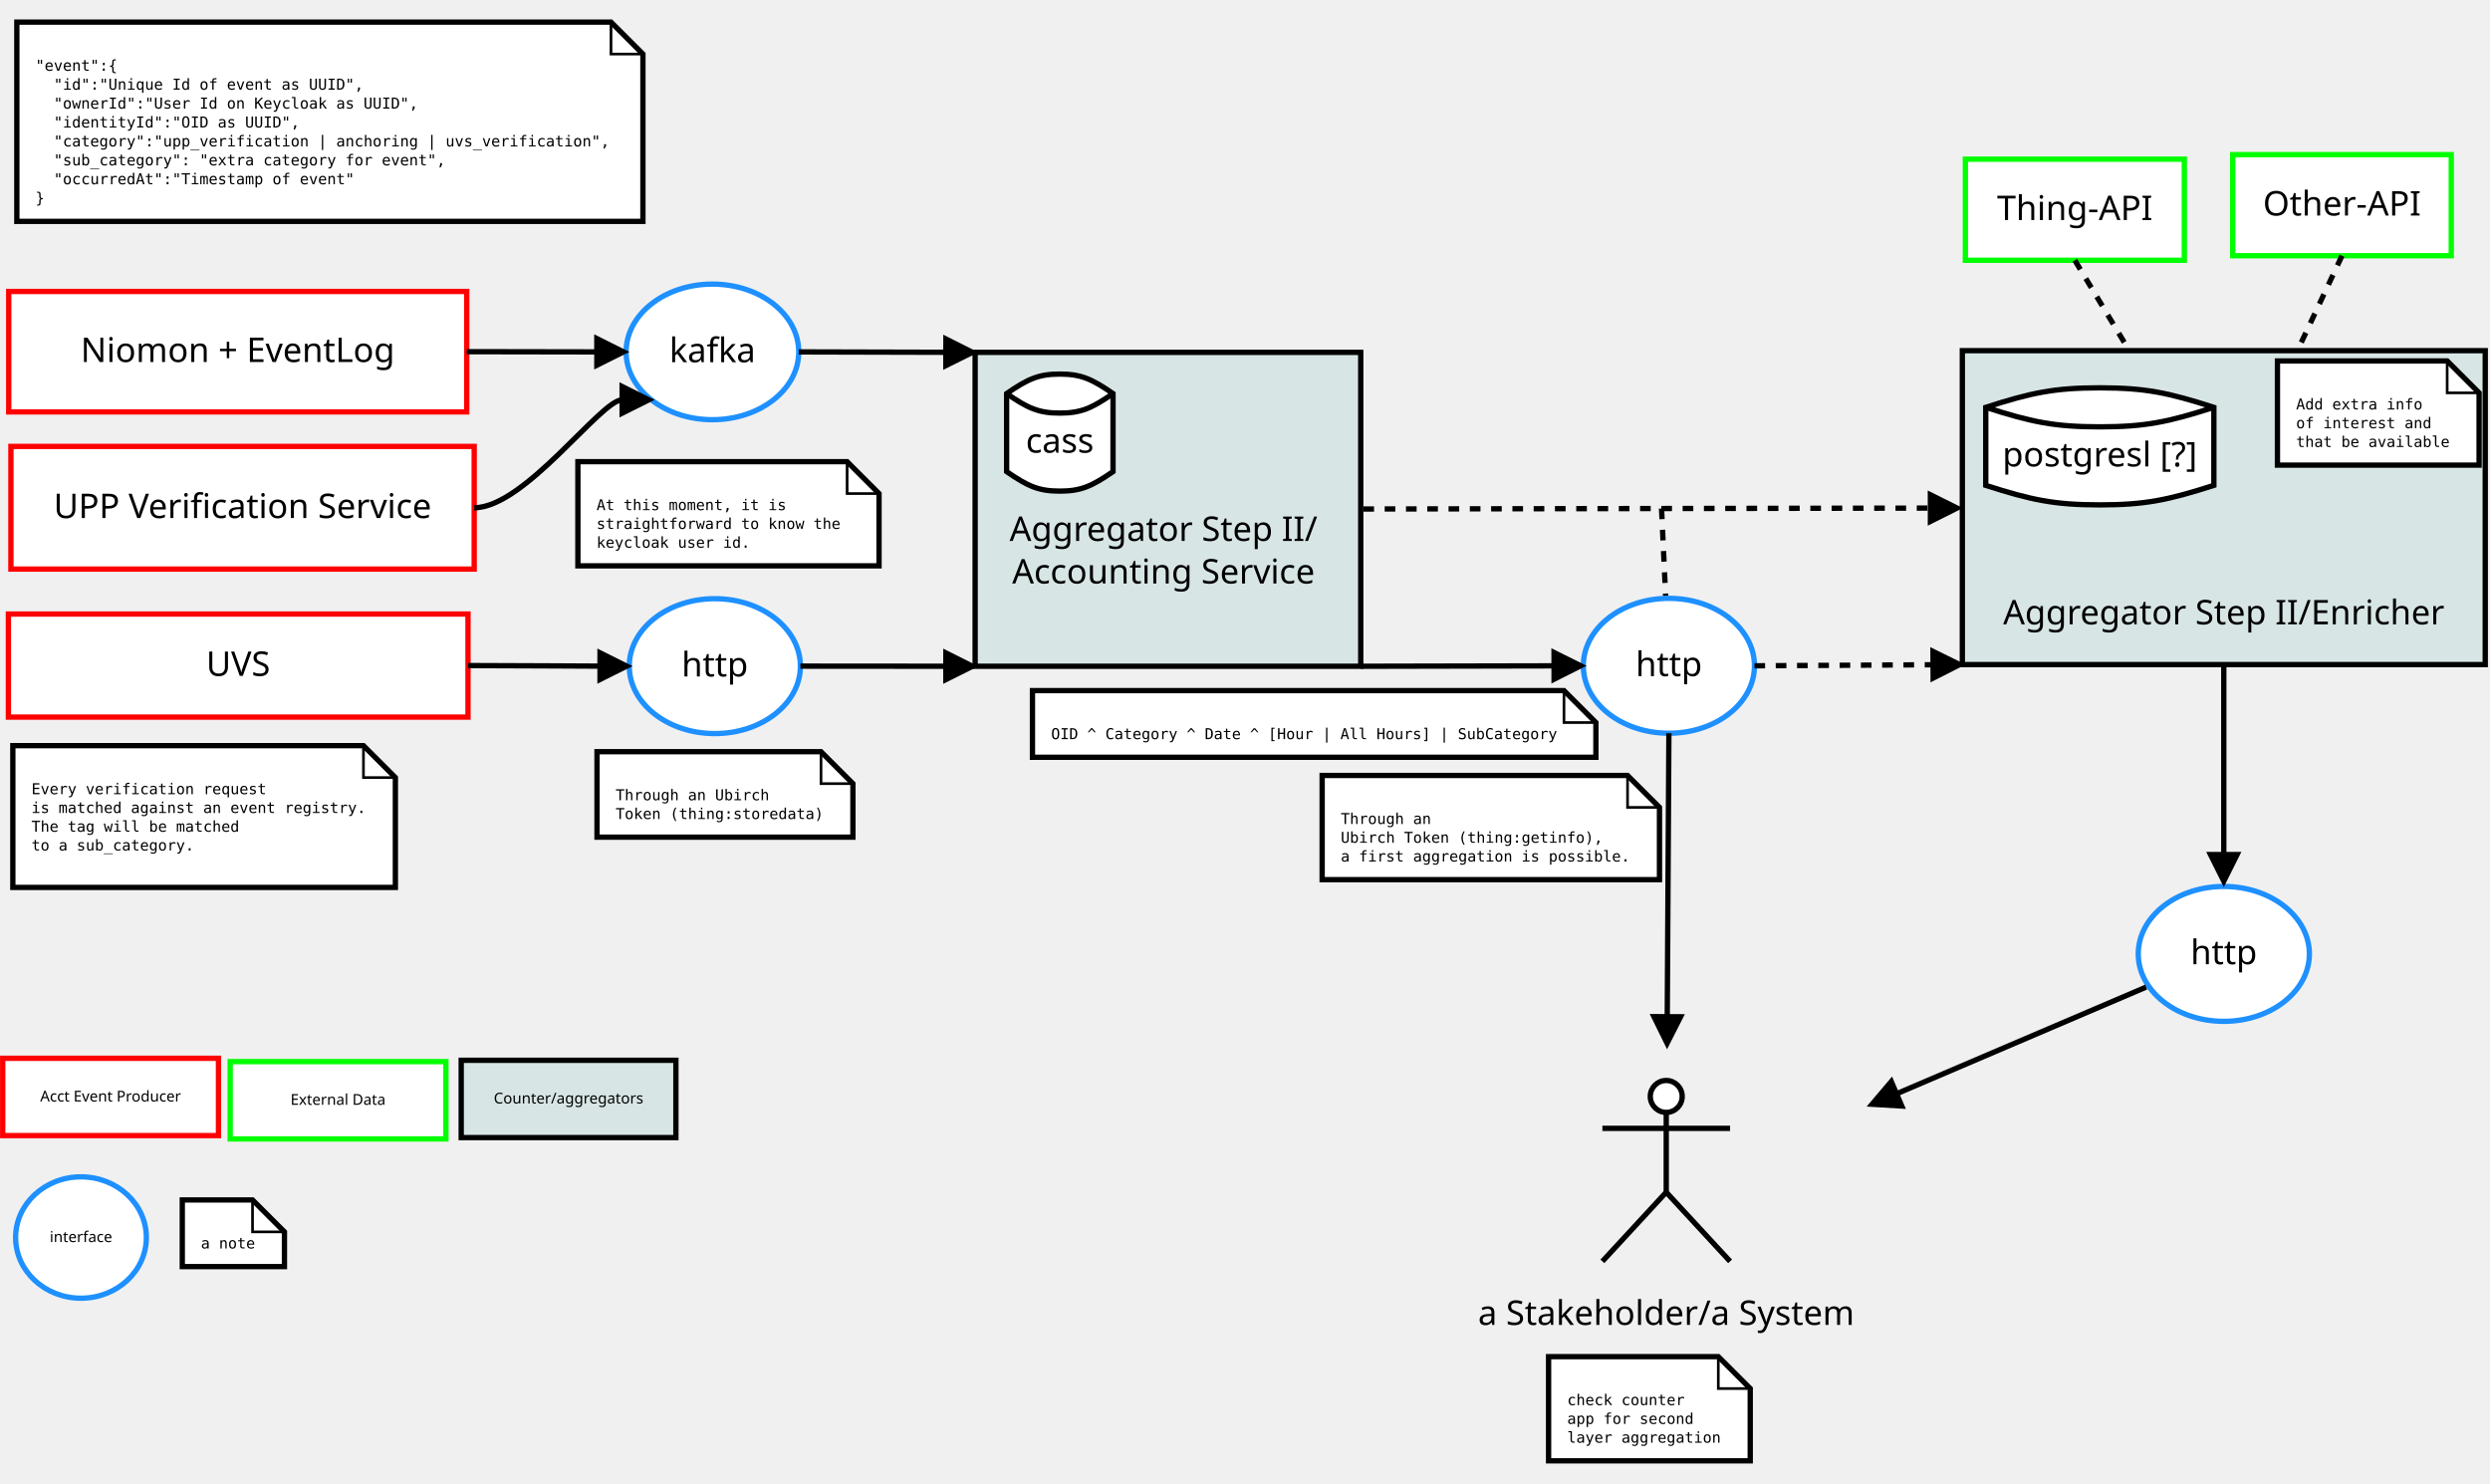
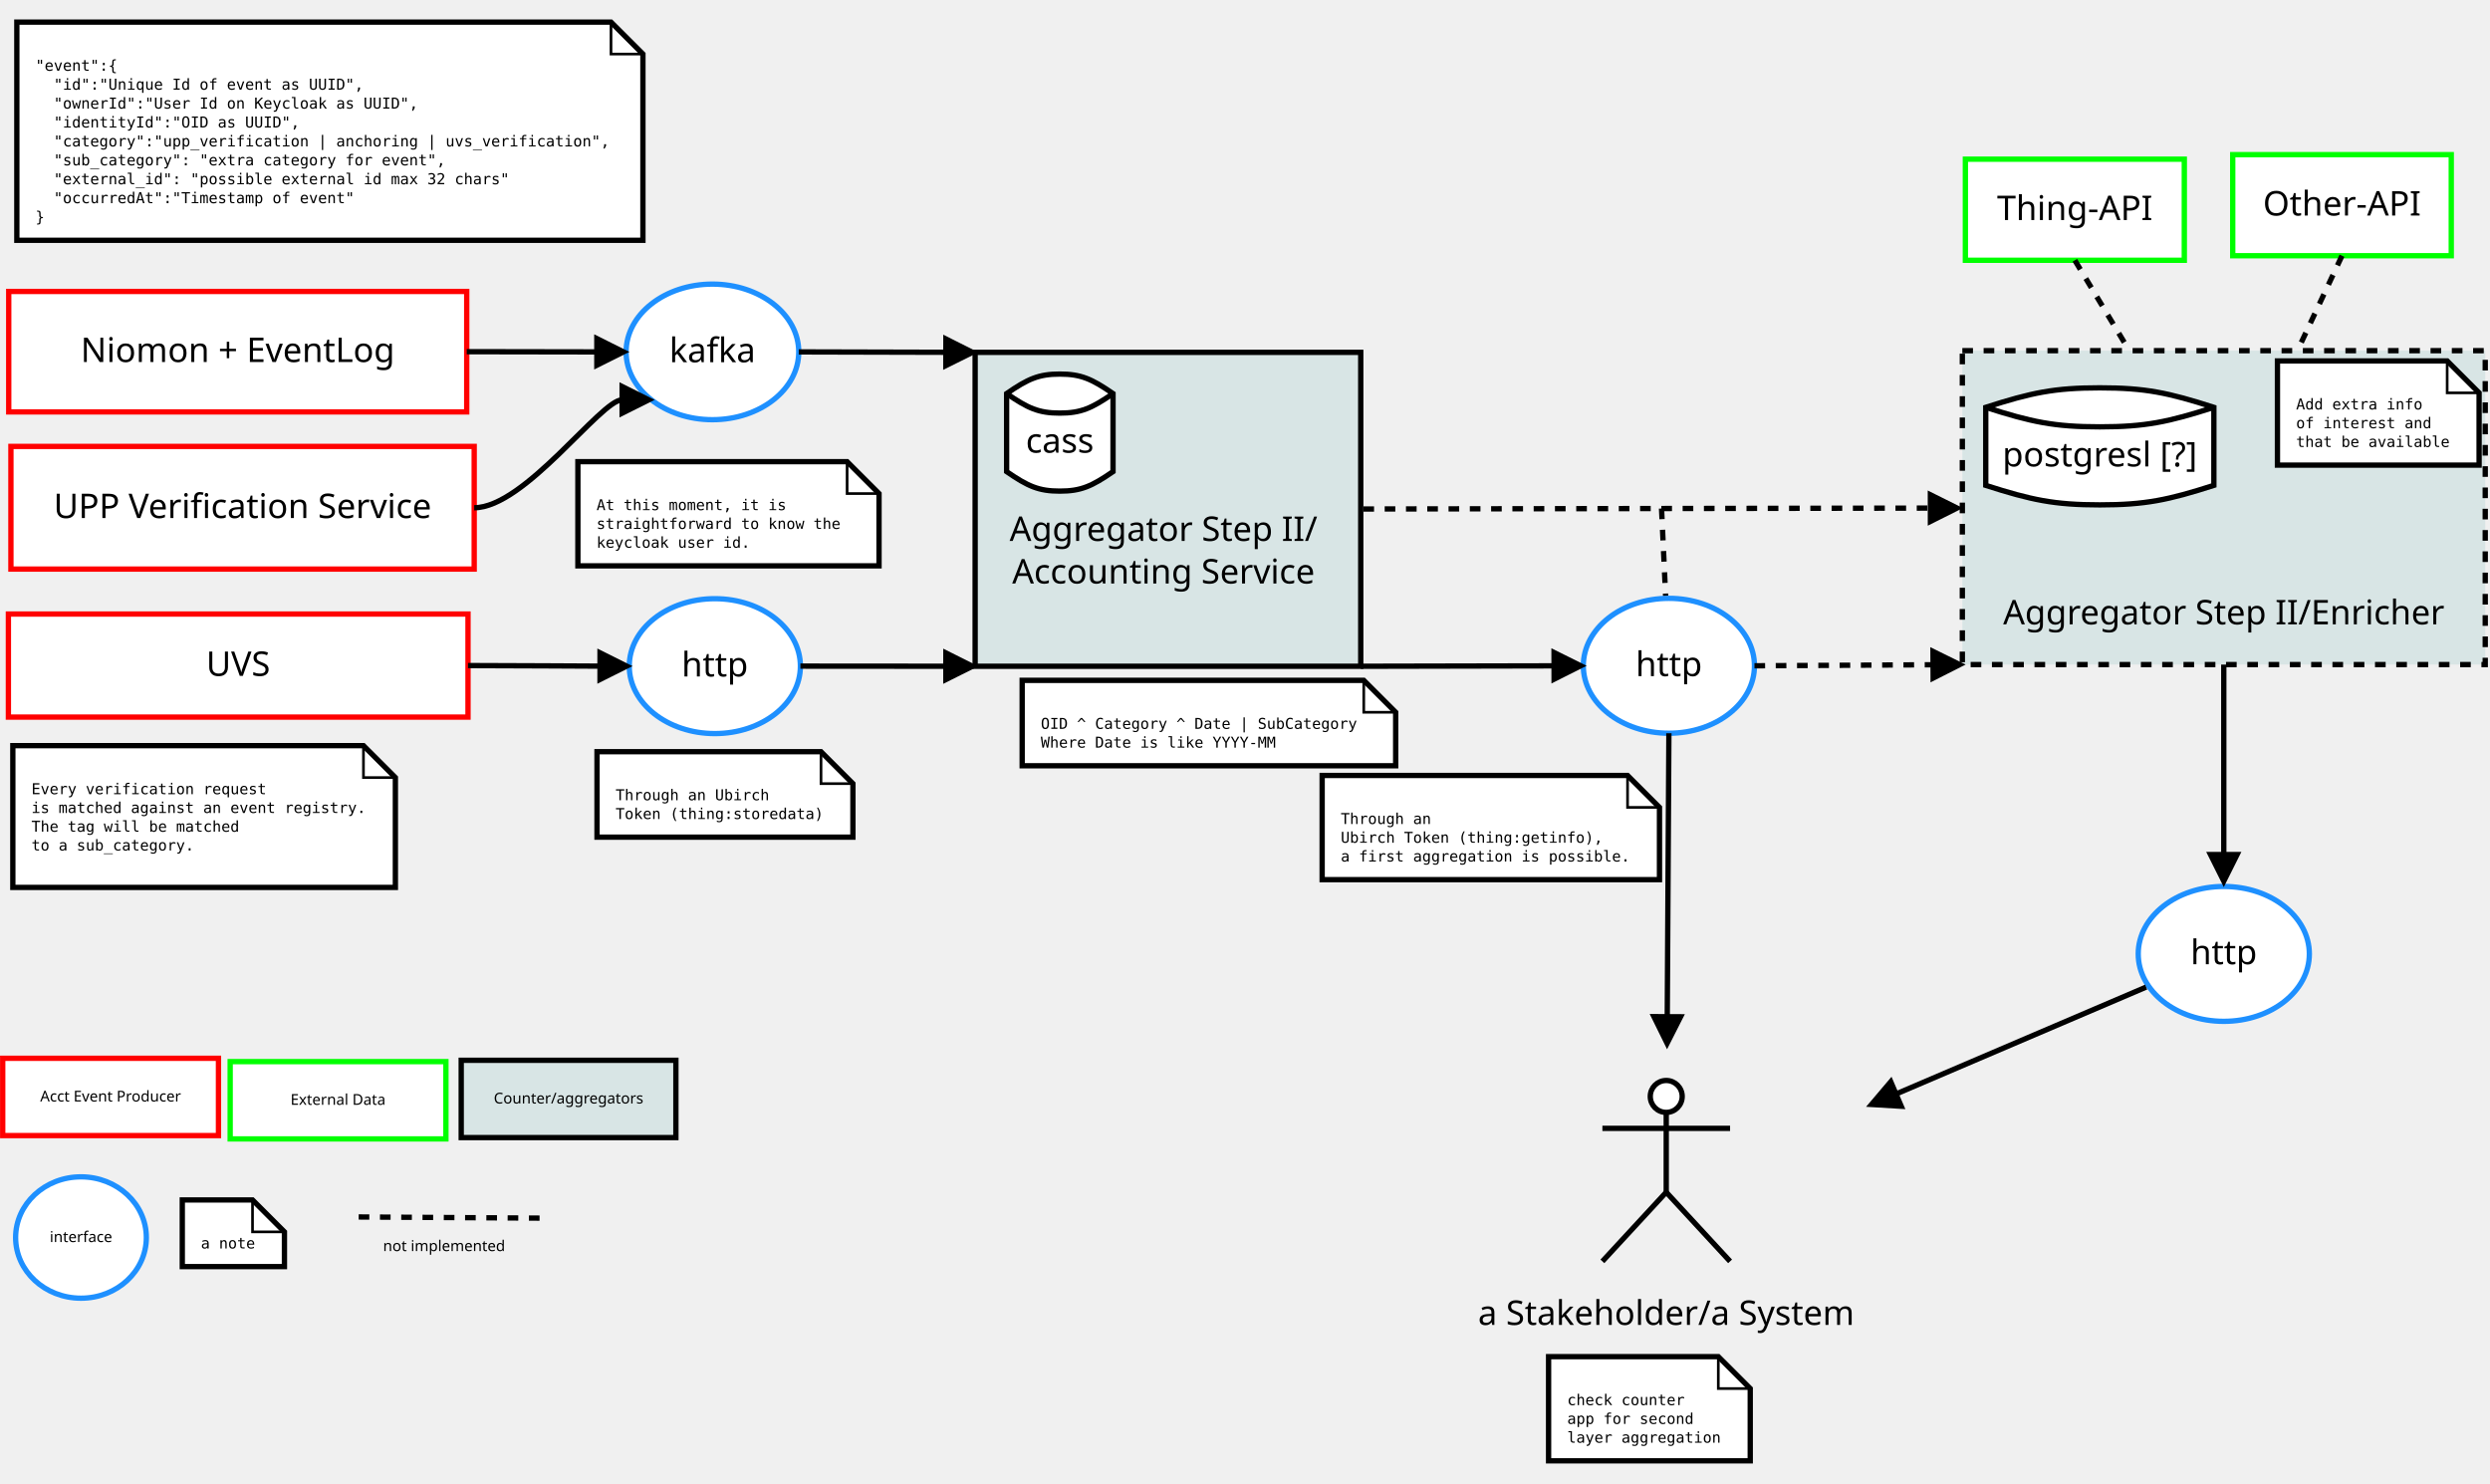
<svg xmlns="http://www.w3.org/2000/svg" width="47cm" height="28cm" viewBox="347 180 936 543">
  <g id="Background">
    <g>
-       <rect style="fill: #d8e5e5; fill-opacity: 1; stroke-opacity: 1; stroke-width: 2; stroke: #000000" x="713.557" y="305.148" width="144.95" height="118" rx="0" ry="0" />
-       <text font-size="12.8" style="fill: #000000; fill-opacity: 1; stroke: none;text-anchor:middle;font-family:sans-serif;font-style:normal;font-weight:normal" x="786.032" y="328.029">
-         <tspan x="786.032" y="328.029" />
-         <tspan x="786.032" y="344.029" />
-         <tspan x="786.032" y="360.029" />
-         <tspan x="786.032" y="376.029">Aggregator Step II/</tspan>
-         <tspan x="786.032" y="392.029">Accounting Service</tspan>
-         <tspan x="786.032" y="408.029" />
+       <rect style="fill: #d8e5e5; fill-opacity: 1; stroke-opacity: 1; stroke-width: 2; stroke: #000000" x="713.556" y="305.148" width="144.95" height="118" rx="0" ry="0" />
+       <text font-size="12.8" style="fill: #000000; fill-opacity: 1; stroke: none;text-anchor:middle;font-family:sans-serif;font-style:normal;font-weight:normal" x="786.031" y="328.029">
+         <tspan x="786.031" y="328.029" />
+         <tspan x="786.031" y="344.029" />
+         <tspan x="786.031" y="360.029" />
+         <tspan x="786.031" y="376.029">Aggregator Step II/</tspan>
+         <tspan x="786.031" y="392.029">Accounting Service</tspan>
+         <tspan x="786.031" y="408.029" />
      </text>
    </g>
    <g>
      <rect style="fill: #ffffff; fill-opacity: 1; stroke-opacity: 1; stroke-width: 2; stroke: #ff0000" x="350.28" y="282.254" width="172.162" height="45.279" rx="0" ry="0" />
-       <text font-size="12.8" style="fill: #000000; fill-opacity: 1; stroke: none;text-anchor:middle;font-family:sans-serif;font-style:normal;font-weight:normal" x="436.361" y="308.774">
-         <tspan x="436.361" y="308.774">Niomon + EventLog</tspan>
-       </text>
-     </g>
-     <g>
-       <rect style="fill: #ffffff; fill-opacity: 1; stroke-opacity: 1; stroke-width: 2; stroke: #ff0000" x="351.101" y="340.504" width="174.15" height="46.113" rx="0" ry="0" />
-       <text font-size="12.8" style="fill: #000000; fill-opacity: 1; stroke: none;text-anchor:middle;font-family:sans-serif;font-style:normal;font-weight:normal" x="438.176" y="367.441">
-         <tspan x="438.176" y="367.441">UPP Verification Service</tspan>
-       </text>
-     </g>
-     <g>
-       <ellipse style="fill: #ffffff; fill-opacity: 1; stroke-opacity: 1; stroke-width: 2; stroke: #1e90ff" cx="614.803" cy="304.977" rx="32.446" ry="25.487" />
-       <text font-size="12.8" style="fill: #000000; fill-opacity: 1; stroke: none;text-anchor:middle;font-family:sans-serif;font-style:normal;font-weight:normal" x="614.803" y="308.859">
-         <tspan x="614.803" y="308.859">kafka</tspan>
-       </text>
-     </g>
-     <g>
-       <line style="fill: none; stroke-opacity: 1; stroke-width: 2; stroke: #000000" x1="647.249" y1="304.977" x2="702.557" y2="305.12" />
-       <polygon style="fill: #000000; fill-opacity: 1; stroke-opacity: 1; stroke-width: 2; stroke: #000000" fill-rule="evenodd" points="702.544,310.12 712.557,305.145 702.57,300.12 " />
-     </g>
-     <g>
-       <ellipse style="fill: #ffffff; fill-opacity: 1; stroke-opacity: 1; stroke-width: 2; stroke: #1e90ff" cx="615.709" cy="423.1" rx="32.163" ry="25.355" />
-       <text font-size="12.8" style="fill: #000000; fill-opacity: 1; stroke: none;text-anchor:middle;font-family:sans-serif;font-style:normal;font-weight:normal" x="615.709" y="426.981">
-         <tspan x="615.709" y="426.981">http</tspan>
-       </text>
-     </g>
-     <g>
-       <line style="fill: none; stroke-opacity: 1; stroke-width: 2; stroke: #000000" x1="647.872" y1="423.1" x2="702.557" y2="423.14" />
-       <polygon style="fill: #000000; fill-opacity: 1; stroke-opacity: 1; stroke-width: 2; stroke: #000000" fill-rule="evenodd" points="702.553,428.14 712.557,423.147 702.561,418.14 " />
-     </g>
-     <g>
-       <rect style="fill: #ffffff; fill-opacity: 1; stroke-opacity: 1; stroke-width: 2; stroke: #ff0000" x="350.154" y="403.519" width="172.769" height="38.74" rx="0" ry="0" />
-       <text font-size="12.8" style="fill: #000000; fill-opacity: 1; stroke: none;text-anchor:middle;font-family:sans-serif;font-style:normal;font-weight:normal" x="436.539" y="426.77">
-         <tspan x="436.539" y="426.77">UVS</tspan>
-       </text>
-     </g>
-     <g>
-       <path style="fill: none; stroke-opacity: 1; stroke-width: 2; stroke: #000000" d="M 522.442 304.893 C 539.42,304.893 565.379,304.977 571.357,304.977" />
-       <polygon style="fill: #000000; fill-opacity: 1; stroke-opacity: 1; stroke-width: 2; stroke: #000000" fill-rule="evenodd" points="571.357,309.977 581.357,304.977 571.357,299.977 " />
-     </g>
-     <g>
-       <path style="fill: none; stroke-opacity: 1; stroke-width: 2; stroke: #000000" d="M 525.251 363.56 C 544.257,363.56 572.854,323 580.86,323" />
+       <text font-size="12.8" style="fill: #000000; fill-opacity: 1; stroke: none;text-anchor:middle;font-family:sans-serif;font-style:normal;font-weight:normal" x="436.361" y="308.775">
+         <tspan x="436.361" y="308.775">Niomon + EventLog</tspan>
+       </text>
+     </g>
+     <g>
+       <rect style="fill: #ffffff; fill-opacity: 1; stroke-opacity: 1; stroke-width: 2; stroke: #ff0000" x="351.102" y="340.504" width="174.15" height="46.113" rx="0" ry="0" />
+       <text font-size="12.8" style="fill: #000000; fill-opacity: 1; stroke: none;text-anchor:middle;font-family:sans-serif;font-style:normal;font-weight:normal" x="438.177" y="367.442">
+         <tspan x="438.177" y="367.442">UPP Verification Service</tspan>
+       </text>
+     </g>
+     <g>
+       <ellipse style="fill: #ffffff; fill-opacity: 1; stroke-opacity: 1; stroke-width: 2; stroke: #1e90ff" cx="614.804" cy="304.977" rx="32.446" ry="25.487" />
+       <text font-size="12.8" style="fill: #000000; fill-opacity: 1; stroke: none;text-anchor:middle;font-family:sans-serif;font-style:normal;font-weight:normal" x="614.804" y="308.859">
+         <tspan x="614.804" y="308.859">kafka</tspan>
+       </text>
+     </g>
+     <g>
+       <line style="fill: none; stroke-opacity: 1; stroke-width: 2; stroke: #000000" x1="647.248" y1="304.978" x2="702.556" y2="305.12" />
+       <polygon style="fill: #000000; fill-opacity: 1; stroke-opacity: 1; stroke-width: 2; stroke: #000000" fill-rule="evenodd" points="702.543,310.12 712.556,305.145 702.569,300.12 " />
+     </g>
+     <g>
+       <ellipse style="fill: #ffffff; fill-opacity: 1; stroke-opacity: 1; stroke-width: 2; stroke: #1e90ff" cx="615.709" cy="423.101" rx="32.163" ry="25.355" />
+       <text font-size="12.8" style="fill: #000000; fill-opacity: 1; stroke: none;text-anchor:middle;font-family:sans-serif;font-style:normal;font-weight:normal" x="615.709" y="426.982">
+         <tspan x="615.709" y="426.982">http</tspan>
+       </text>
+     </g>
+     <g>
+       <line style="fill: none; stroke-opacity: 1; stroke-width: 2; stroke: #000000" x1="647.872" y1="423.1" x2="702.556" y2="423.14" />
+       <polygon style="fill: #000000; fill-opacity: 1; stroke-opacity: 1; stroke-width: 2; stroke: #000000" fill-rule="evenodd" points="702.552,428.14 712.556,423.147 702.56,418.14 " />
+     </g>
+     <g>
+       <rect style="fill: #ffffff; fill-opacity: 1; stroke-opacity: 1; stroke-width: 2; stroke: #ff0000" x="350.154" y="403.518" width="172.769" height="38.74" rx="0" ry="0" />
+       <text font-size="12.8" style="fill: #000000; fill-opacity: 1; stroke: none;text-anchor:middle;font-family:sans-serif;font-style:normal;font-weight:normal" x="436.539" y="426.769">
+         <tspan x="436.539" y="426.769">UVS</tspan>
+       </text>
+     </g>
+     <g>
+       <path style="fill: none; stroke-opacity: 1; stroke-width: 2; stroke: #000000" d="M 522.442 304.894 C 539.42,304.894 565.38,304.978 571.358,304.978" />
+       <polygon style="fill: #000000; fill-opacity: 1; stroke-opacity: 1; stroke-width: 2; stroke: #000000" fill-rule="evenodd" points="571.358,309.978 581.358,304.978 571.358,299.978 " />
+     </g>
+     <g>
+       <path style="fill: none; stroke-opacity: 1; stroke-width: 2; stroke: #000000" d="M 525.252 363.56 C 544.258,363.56 572.854,323 580.86,323" />
      <polygon style="fill: #000000; fill-opacity: 1; stroke-opacity: 1; stroke-width: 2; stroke: #000000" fill-rule="evenodd" points="580.86,328 590.86,323 580.86,318 " />
    </g>
    <g>
-       <path style="fill: none; stroke-opacity: 1; stroke-width: 2; stroke: #000000" d="M 522.923 422.889 C 542.629,422.889 563.838,423.1 572.546,423.1" />
+       <path style="fill: none; stroke-opacity: 1; stroke-width: 2; stroke: #000000" d="M 522.924 422.888 C 542.63,422.888 563.838,423.1 572.546,423.1" />
      <polygon style="fill: #000000; fill-opacity: 1; stroke-opacity: 1; stroke-width: 2; stroke: #000000" fill-rule="evenodd" points="572.546,428.1 582.546,423.1 572.546,418.1 " />
    </g>
    <g>
-       <polygon style="fill: #ffffff; fill-opacity: 1; stroke-opacity: 1; stroke-width: 2; stroke: #000000" fill-rule="evenodd" points="353.326,181.01 576.676,181.01 588.676,193.01 588.676,255.906 353.326,255.906 " />
+       <polygon style="fill: #ffffff; fill-opacity: 1; stroke-opacity: 1; stroke-width: 2; stroke: #000000" fill-rule="evenodd" points="353.326,181.01 576.676,181.01 588.676,193.01 588.676,263.018 353.326,263.018 " />
      <polyline style="fill: none; stroke-opacity: 1; stroke-width: 1; stroke: #000000" points="576.676,181.01 576.676,193.01 588.676,193.01 " />
      <text font-size="5.69" style="fill: #000000; fill-opacity: 1; stroke: none;text-anchor:start;font-family:monospace;font-style:normal;font-weight:normal" x="360.326" y="199.291">
        <tspan x="360.326" y="199.291">"event":{</tspan>
        <tspan xml:space="preserve" x="360.326" y="206.403">  "id":"Unique Id of event as UUID",</tspan>
        <tspan xml:space="preserve" x="360.326" y="213.515">  "ownerId":"User Id on Keycloak as UUID",</tspan>
        <tspan xml:space="preserve" x="360.326" y="220.627">  "identityId":"OID as UUID",</tspan>
        <tspan xml:space="preserve" x="360.326" y="227.739">  "category":"upp_verification | anchoring | uvs_verification",</tspan>
        <tspan xml:space="preserve" x="360.326" y="234.851">  "sub_category": "extra category for event",</tspan>
-         <tspan xml:space="preserve" x="360.326" y="241.963">  "occurredAt":"Timestamp of event"</tspan>
-         <tspan x="360.326" y="249.075">}</tspan>
-       </text>
-     </g>
-     <g>
-       <polygon style="fill: #ffffff; fill-opacity: 1; stroke-opacity: 1; stroke-width: 2; stroke: #000000" fill-rule="evenodd" points="351.825,452.994 483.625,452.994 495.625,464.994 495.625,506.272 351.825,506.272 " />
-       <polyline style="fill: none; stroke-opacity: 1; stroke-width: 1; stroke: #000000" points="483.625,452.994 483.625,464.994 495.625,464.994 " />
-       <text font-size="5.644" style="fill: #000000; fill-opacity: 1; stroke: none;text-anchor:start;font-family:monospace;font-style:normal;font-weight:normal" x="358.825" y="471.233">
-         <tspan x="358.825" y="471.233">Every verification request </tspan>
-         <tspan x="358.825" y="478.289">is matched against an event registry.</tspan>
-         <tspan x="358.825" y="485.344">The tag will be matched</tspan>
-         <tspan x="358.825" y="492.4">to a sub_category.</tspan>
-         <tspan x="358.825" y="499.455" />
+         <tspan xml:space="preserve" x="360.326" y="241.963">  "external_id": "possible external id max 32 chars"</tspan>
+         <tspan xml:space="preserve" x="360.326" y="249.075">  "occurredAt":"Timestamp of event"</tspan>
+         <tspan x="360.326" y="256.187">}</tspan>
+       </text>
+     </g>
+     <g>
+       <polygon style="fill: #ffffff; fill-opacity: 1; stroke-opacity: 1; stroke-width: 2; stroke: #000000" fill-rule="evenodd" points="351.824,452.994 483.624,452.994 495.624,464.994 495.624,506.272 351.824,506.272 " />
+       <polyline style="fill: none; stroke-opacity: 1; stroke-width: 1; stroke: #000000" points="483.624,452.994 483.624,464.994 495.624,464.994 " />
+       <text font-size="5.644" style="fill: #000000; fill-opacity: 1; stroke: none;text-anchor:start;font-family:monospace;font-style:normal;font-weight:normal" x="358.824" y="471.233">
+         <tspan x="358.824" y="471.233">Every verification request </tspan>
+         <tspan x="358.824" y="478.289">is matched against an event registry.</tspan>
+         <tspan x="358.824" y="485.344">The tag will be matched</tspan>
+         <tspan x="358.824" y="492.4">to a sub_category.</tspan>
+         <tspan x="358.824" y="499.455" />
      </text>
    </g>
    <g>
      <polygon style="fill: #ffffff; fill-opacity: 1; stroke-opacity: 1; stroke-width: 2; stroke: #000000" fill-rule="evenodd" points="564.23,346.23 665.43,346.23 677.43,358.23 677.43,385.397 564.23,385.397 " />
      <polyline style="fill: none; stroke-opacity: 1; stroke-width: 1; stroke: #000000" points="665.43,346.23 665.43,358.23 677.43,358.23 " />
      <text font-size="5.644" style="fill: #000000; fill-opacity: 1; stroke: none;text-anchor:start;font-family:monospace;font-style:normal;font-weight:normal" x="571.23" y="364.469">
        <tspan x="571.23" y="364.469">At this moment, it is </tspan>
        <tspan x="571.23" y="371.525">straightforward to know the </tspan>
        <tspan x="571.23" y="378.58">keycloak user id.</tspan>
      </text>
    </g>
    <g>
-       <path style="fill: #ffffff; fill-opacity: 1; stroke-opacity: 1; stroke-width: 2; stroke: #000000" fill-rule="evenodd" d="M 725.39 320.643 C 733.39,315.143 737.39,313.309 745.39,313.309 C 753.39,313.309 757.39,315.143 765.39,320.643 L 765.39,349.976 C 757.39,355.476 753.39,357.309 745.39,357.309 C 737.39,357.309 733.39,355.476 725.39,349.976 L 725.39,320.643z" />
-       <path style="fill: none; stroke-opacity: 1; stroke-width: 2; stroke: #000000" d="M 725.39 320.643 C 733.39,326.143 737.39,327.976 745.39,327.976 C 753.39,327.976 757.39,326.143 765.39,320.643" />
-       <text font-size="12.8" style="fill: #000000; fill-opacity: 1; stroke: none;text-anchor:middle;font-family:sans-serif;font-style:normal;font-weight:normal" x="745.39" y="342.857">
-         <tspan x="745.39" y="342.857">cass</tspan>
-       </text>
-     </g>
-     <g>
-       <ellipse style="fill: #ffffff; fill-opacity: 1; stroke-opacity: 1; stroke-width: 2; stroke: #1e90ff" cx="974.343" cy="422.97" rx="32.163" ry="25.355" />
-       <text font-size="12.8" style="fill: #000000; fill-opacity: 1; stroke: none;text-anchor:middle;font-family:sans-serif;font-style:normal;font-weight:normal" x="974.343" y="426.851">
-         <tspan x="974.343" y="426.851">http</tspan>
-       </text>
-     </g>
-     <g>
-       <line style="fill: none; stroke-opacity: 1; stroke-width: 2; stroke: #000000" x1="858.507" y1="423.148" x2="931.18" y2="422.993" />
+       <path style="fill: #ffffff; fill-opacity: 1; stroke-opacity: 1; stroke-width: 2; stroke: #000000" fill-rule="evenodd" d="M 725.39 320.643 C 733.39,315.143 737.39,313.31 745.39,313.31 C 753.39,313.31 757.39,315.143 765.39,320.643 L 765.39,349.977 C 757.39,355.477 753.39,357.31 745.39,357.31 C 737.39,357.31 733.39,355.477 725.39,349.977 L 725.39,320.643z" />
+       <path style="fill: none; stroke-opacity: 1; stroke-width: 2; stroke: #000000" d="M 725.39 320.643 C 733.39,326.143 737.39,327.977 745.39,327.977 C 753.39,327.977 757.39,326.143 765.39,320.643" />
+       <text font-size="12.8" style="fill: #000000; fill-opacity: 1; stroke: none;text-anchor:middle;font-family:sans-serif;font-style:normal;font-weight:normal" x="745.39" y="342.858">
+         <tspan x="745.39" y="342.858">cass</tspan>
+       </text>
+     </g>
+     <g>
+       <ellipse style="fill: #ffffff; fill-opacity: 1; stroke-opacity: 1; stroke-width: 2; stroke: #1e90ff" cx="974.343" cy="422.969" rx="32.163" ry="25.355" />
+       <text font-size="12.8" style="fill: #000000; fill-opacity: 1; stroke: none;text-anchor:middle;font-family:sans-serif;font-style:normal;font-weight:normal" x="974.343" y="426.85">
+         <tspan x="974.343" y="426.85">http</tspan>
+       </text>
+     </g>
+     <g>
+       <line style="fill: none; stroke-opacity: 1; stroke-width: 2; stroke: #000000" x1="858.508" y1="423.148" x2="931.18" y2="422.993" />
      <polygon style="fill: #000000; fill-opacity: 1; stroke-opacity: 1; stroke-width: 2; stroke: #000000" fill-rule="evenodd" points="931.191,427.993 941.18,422.972 931.169,417.993 " />
    </g>
    <g>
-       <ellipse style="fill: #ffffff; fill-opacity: 1; stroke-opacity: 1; stroke-width: 2; stroke: #000000" cx="973.345" cy="584.858" rx="6" ry="6" />
-       <line style="fill: none; stroke-opacity: 1; stroke-width: 2; stroke: #000000" x1="949.345" y1="596.858" x2="997.345" y2="596.858" />
-       <line style="fill: none; stroke-opacity: 1; stroke-width: 2; stroke: #000000" x1="973.345" y1="590.858" x2="973.345" y2="620.858" />
-       <line style="fill: none; stroke-opacity: 1; stroke-width: 2; stroke: #000000" x1="973.345" y1="620.858" x2="949.345" y2="646.858" />
-       <line style="fill: none; stroke-opacity: 1; stroke-width: 2; stroke: #000000" x1="973.345" y1="620.858" x2="997.345" y2="646.858" />
-       <text font-size="12.8" style="fill: #000000; fill-opacity: 1; stroke: none;text-anchor:middle;font-family:sans-serif;font-style:normal;font-weight:normal" x="973.345" y="670.739">
-         <tspan x="973.345" y="670.739">a Stakeholder/a System</tspan>
-       </text>
-     </g>
-     <g>
-       <line style="fill: none; stroke-opacity: 1; stroke-width: 2; stroke: #000000" x1="973.726" y1="554.888" x2="974.343" y2="448.324" />
+       <ellipse style="fill: #ffffff; fill-opacity: 1; stroke-opacity: 1; stroke-width: 2; stroke: #000000" cx="973.344" cy="584.858" rx="6" ry="6" />
+       <line style="fill: none; stroke-opacity: 1; stroke-width: 2; stroke: #000000" x1="949.344" y1="596.858" x2="997.344" y2="596.858" />
+       <line style="fill: none; stroke-opacity: 1; stroke-width: 2; stroke: #000000" x1="973.344" y1="590.858" x2="973.344" y2="620.858" />
+       <line style="fill: none; stroke-opacity: 1; stroke-width: 2; stroke: #000000" x1="973.344" y1="620.858" x2="949.344" y2="646.858" />
+       <line style="fill: none; stroke-opacity: 1; stroke-width: 2; stroke: #000000" x1="973.344" y1="620.858" x2="997.344" y2="646.858" />
+       <text font-size="12.8" style="fill: #000000; fill-opacity: 1; stroke: none;text-anchor:middle;font-family:sans-serif;font-style:normal;font-weight:normal" x="973.344" y="670.739">
+         <tspan x="973.344" y="670.739">a Stakeholder/a System</tspan>
+       </text>
+     </g>
+     <g>
+       <line style="fill: none; stroke-opacity: 1; stroke-width: 2; stroke: #000000" x1="973.726" y1="554.888" x2="974.342" y2="448.324" />
      <polygon style="fill: #000000; fill-opacity: 1; stroke-opacity: 1; stroke-width: 2; stroke: #000000" fill-rule="evenodd" points="968.726,554.859 973.668,564.888 978.726,554.917 " />
    </g>
    <g>
-       <polygon style="fill: #ffffff; fill-opacity: 1; stroke-opacity: 1; stroke-width: 2; stroke: #000000" fill-rule="evenodd" points="844.001,464.198 958.801,464.198 970.801,476.198 970.801,503.365 844.001,503.365 " />
-       <polyline style="fill: none; stroke-opacity: 1; stroke-width: 1; stroke: #000000" points="958.801,464.198 958.801,476.198 970.801,476.198 " />
-       <text font-size="5.644" style="fill: #000000; fill-opacity: 1; stroke: none;text-anchor:start;font-family:monospace;font-style:normal;font-weight:normal" x="851.001" y="482.437">
-         <tspan x="851.001" y="482.437">Through an </tspan>
-         <tspan x="851.001" y="489.493">Ubirch Token (thing:getinfo), </tspan>
-         <tspan x="851.001" y="496.549">a first aggregation is possible.</tspan>
-       </text>
-     </g>
-     <g>
-       <polygon style="fill: #ffffff; fill-opacity: 1; stroke-opacity: 1; stroke-width: 2; stroke: #000000" fill-rule="evenodd" points="735.104,432.308 934.904,432.308 946.904,444.308 946.904,457.363 735.104,457.363 " />
-       <polyline style="fill: none; stroke-opacity: 1; stroke-width: 1; stroke: #000000" points="934.904,432.308 934.904,444.308 946.904,444.308 " />
-       <text font-size="5.644" style="fill: #000000; fill-opacity: 1; stroke: none;text-anchor:start;font-family:monospace;font-style:normal;font-weight:normal" x="742.104" y="450.547">
-         <tspan x="742.104" y="450.547">OID ^ Category ^ Date ^ [Hour | All Hours] | SubCategory </tspan>
-       </text>
-     </g>
-     <g>
-       <rect style="fill: #d8e5e5; fill-opacity: 1; stroke-opacity: 1; stroke-width: 2; stroke: #000000" x="1084.65" y="304.513" width="196.562" height="118" rx="0" ry="0" />
-       <text font-size="12.8" style="fill: #000000; fill-opacity: 1; stroke: none;text-anchor:middle;font-family:sans-serif;font-style:normal;font-weight:normal" x="1182.93" y="327.394">
-         <tspan x="1182.93" y="327.394" />
-         <tspan x="1182.93" y="343.394" />
-         <tspan x="1182.93" y="359.394" />
-         <tspan x="1182.93" y="375.394" />
-         <tspan x="1182.93" y="391.394" />
-         <tspan x="1182.93" y="407.394">Aggregator Step II/Enricher</tspan>
-       </text>
-     </g>
-     <g>
-       <path style="fill: #ffffff; fill-opacity: 1; stroke-opacity: 1; stroke-width: 2; stroke: #000000" fill-rule="evenodd" d="M 1093.45 325.815 C 1110.6,320.315 1119.17,318.481 1136.32,318.481 C 1153.47,318.481 1162.05,320.315 1179.2,325.815 L 1179.2,355.148 C 1162.05,360.648 1153.47,362.481 1136.32,362.481 C 1119.17,362.481 1110.6,360.648 1093.45,355.148 L 1093.45,325.815z" />
-       <path style="fill: none; stroke-opacity: 1; stroke-width: 2; stroke: #000000" d="M 1093.45 325.815 C 1110.6,331.315 1119.17,333.148 1136.32,333.148 C 1153.47,333.148 1162.05,331.315 1179.2,325.815" />
-       <text font-size="12.8" style="fill: #000000; fill-opacity: 1; stroke: none;text-anchor:middle;font-family:sans-serif;font-style:normal;font-weight:normal" x="1136.32" y="348.029">
-         <tspan x="1136.32" y="348.029">postgresl [?]</tspan>
-       </text>
-     </g>
-     <g>
-       <line style="fill: none; stroke-opacity: 1; stroke-width: 2; stroke-dasharray: 4; stroke: #000000" x1="1006.51" y1="422.97" x2="1073.65" y2="422.577" />
-       <polygon style="fill: #000000; fill-opacity: 1; stroke-opacity: 1; stroke-width: 2; stroke: #000000" fill-rule="evenodd" points="1073.68,427.577 1083.65,422.519 1073.62,417.577 " />
+       <polygon style="fill: #ffffff; fill-opacity: 1; stroke-opacity: 1; stroke-width: 2; stroke: #000000" fill-rule="evenodd" points="844.002,464.198 958.802,464.198 970.802,476.198 970.802,503.365 844.002,503.365 " />
+       <polyline style="fill: none; stroke-opacity: 1; stroke-width: 1; stroke: #000000" points="958.802,464.198 958.802,476.198 970.802,476.198 " />
+       <text font-size="5.644" style="fill: #000000; fill-opacity: 1; stroke: none;text-anchor:start;font-family:monospace;font-style:normal;font-weight:normal" x="851.002" y="482.437">
+         <tspan x="851.002" y="482.437">Through an </tspan>
+         <tspan x="851.002" y="489.493">Ubirch Token (thing:getinfo), </tspan>
+         <tspan x="851.002" y="496.548">a first aggregation is possible.</tspan>
+       </text>
+     </g>
+     <g>
+       <polygon style="fill: #ffffff; fill-opacity: 1; stroke-opacity: 1; stroke-width: 2; stroke: #000000" fill-rule="evenodd" points="731.239,428.443 859.639,428.443 871.639,440.443 871.639,460.554 731.239,460.554 " />
+       <polyline style="fill: none; stroke-opacity: 1; stroke-width: 1; stroke: #000000" points="859.639,428.443 859.639,440.443 871.639,440.443 " />
+       <text font-size="5.644" style="fill: #000000; fill-opacity: 1; stroke: none;text-anchor:start;font-family:monospace;font-style:normal;font-weight:normal" x="738.239" y="446.682">
+         <tspan x="738.239" y="446.682">OID ^ Category ^ Date | SubCategory </tspan>
+         <tspan x="738.239" y="453.738">Where Date is like YYYY-MM</tspan>
+       </text>
+     </g>
+     <g>
+       <rect style="fill: #d8e5e5; fill-opacity: 1; stroke-opacity: 1; stroke-width: 2; stroke-dasharray: 4; stroke: #000000" x="1084.65" y="304.514" width="196.562" height="118" rx="0" ry="0" />
+       <text font-size="12.8" style="fill: #000000; fill-opacity: 1; stroke: none;text-anchor:middle;font-family:sans-serif;font-style:normal;font-weight:normal" x="1182.93" y="327.395">
+         <tspan x="1182.93" y="327.395" />
+         <tspan x="1182.93" y="343.395" />
+         <tspan x="1182.93" y="359.395" />
+         <tspan x="1182.93" y="375.395" />
+         <tspan x="1182.93" y="391.395" />
+         <tspan x="1182.93" y="407.395">Aggregator Step II/Enricher</tspan>
+       </text>
+     </g>
+     <g>
+       <path style="fill: #ffffff; fill-opacity: 1; stroke-opacity: 1; stroke-width: 2; stroke: #000000" fill-rule="evenodd" d="M 1093.45 325.815 C 1110.6,320.315 1119.17,318.482 1136.32,318.482 C 1153.47,318.482 1162.05,320.315 1179.2,325.815 L 1179.2,355.149 C 1162.05,360.649 1153.47,362.482 1136.32,362.482 C 1119.17,362.482 1110.6,360.649 1093.45,355.149 L 1093.45,325.815z" />
+       <path style="fill: none; stroke-opacity: 1; stroke-width: 2; stroke: #000000" d="M 1093.45 325.815 C 1110.6,331.315 1119.17,333.149 1136.32,333.149 C 1153.47,333.149 1162.05,331.315 1179.2,325.815" />
+       <text font-size="12.8" style="fill: #000000; fill-opacity: 1; stroke: none;text-anchor:middle;font-family:sans-serif;font-style:normal;font-weight:normal" x="1136.32" y="348.03">
+         <tspan x="1136.32" y="348.03">postgresl [?]</tspan>
+       </text>
+     </g>
+     <g>
+       <line style="fill: none; stroke-opacity: 1; stroke-width: 2; stroke-dasharray: 4; stroke: #000000" x1="1006.51" y1="422.97" x2="1073.65" y2="422.578" />
+       <polygon style="fill: #000000; fill-opacity: 1; stroke-opacity: 1; stroke-width: 2; stroke: #000000" fill-rule="evenodd" points="1073.68,427.578 1083.65,422.52 1073.62,417.578 " />
    </g>
    <g>
      <rect style="fill: #ffffff; fill-opacity: 1; stroke-opacity: 1; stroke-width: 2; stroke: #00ff00" x="1085.79" y="232.53" width="82.3" height="38" rx="0" ry="0" />
      <text font-size="12.8" style="fill: #000000; fill-opacity: 1; stroke: none;text-anchor:middle;font-family:sans-serif;font-style:normal;font-weight:normal" x="1126.94" y="255.411">
        <tspan x="1126.94" y="255.411">Thing-API</tspan>
      </text>
    </g>
    <line style="fill: none; stroke-opacity: 1; stroke-width: 2; stroke-dasharray: 4; stroke: #000000" x1="1126.94" y1="270.53" x2="1146.8" y2="303.509" />
    <g>
      <polygon style="fill: #ffffff; fill-opacity: 1; stroke-opacity: 1; stroke-width: 2; stroke: #000000" fill-rule="evenodd" points="1203.1,308.372 1266.9,308.372 1278.9,320.372 1278.9,347.539 1203.1,347.539 " />
      <polyline style="fill: none; stroke-opacity: 1; stroke-width: 1; stroke: #000000" points="1266.9,308.372 1266.9,320.372 1278.9,320.372 " />
      <text font-size="5.644" style="fill: #000000; fill-opacity: 1; stroke: none;text-anchor:start;font-family:monospace;font-style:normal;font-weight:normal" x="1210.1" y="326.611">
        <tspan x="1210.1" y="326.611">Add extra info</tspan>
        <tspan x="1210.1" y="333.667">of interest and </tspan>
        <tspan x="1210.1" y="340.722">that be available</tspan>
      </text>
    </g>
    <g>
      <rect style="fill: #ffffff; fill-opacity: 1; stroke-opacity: 1; stroke-width: 2; stroke: #00ff00" x="1186.29" y="230.824" width="82.15" height="38" rx="0" ry="0" />
      <text font-size="12.8" style="fill: #000000; fill-opacity: 1; stroke: none;text-anchor:middle;font-family:sans-serif;font-style:normal;font-weight:normal" x="1227.36" y="253.705">
        <tspan x="1227.36" y="253.705">Other-API</tspan>
      </text>
    </g>
-     <line style="fill: none; stroke-opacity: 1; stroke-width: 2; stroke-dasharray: 4; stroke: #000000" x1="1227.36" y1="268.824" x2="1211.07" y2="303.546" />
-     <g>
-       <line style="fill: none; stroke-opacity: 1; stroke-width: 2; stroke-dasharray: 4; stroke: #000000" x1="859.512" y1="364.03" x2="1072.65" y2="363.689" />
-       <polygon style="fill: #000000; fill-opacity: 1; stroke-opacity: 1; stroke-width: 2; stroke: #000000" fill-rule="evenodd" points="1072.65,368.689 1082.65,363.673 1072.64,358.689 " />
-     </g>
-     <line style="fill: none; stroke-opacity: 1; stroke-width: 2; stroke-dasharray: 4; stroke: #000000" x1="971.579" y1="363.851" x2="973.111" y2="396.629" />
-     <g>
-       <ellipse style="fill: #ffffff; fill-opacity: 1; stroke-opacity: 1; stroke-width: 2; stroke: #1e90ff" cx="1182.94" cy="531.276" rx="32.163" ry="25.355" />
-       <text font-size="12.8" style="fill: #000000; fill-opacity: 1; stroke: none;text-anchor:middle;font-family:sans-serif;font-style:normal;font-weight:normal" x="1182.94" y="535.157">
-         <tspan x="1182.94" y="535.157">http</tspan>
-       </text>
-     </g>
-     <g>
-       <line style="fill: none; stroke-opacity: 1; stroke-width: 2; stroke: #000000" x1="1182.93" y1="422.513" x2="1182.93" y2="493.921" />
-       <polygon style="fill: #000000; fill-opacity: 1; stroke-opacity: 1; stroke-width: 2; stroke: #000000" fill-rule="evenodd" points="1177.93,493.922 1182.93,503.921 1187.93,493.921 " />
-     </g>
-     <text font-size="12.8" style="fill: #000000; fill-opacity: 1; stroke: none;text-anchor:start;font-family:sans-serif;font-style:normal;font-weight:normal" x="849.55" y="235.463">
-       <tspan x="849.55" y="235.463" />
+     <line style="fill: none; stroke-opacity: 1; stroke-width: 2; stroke-dasharray: 4; stroke: #000000" x1="1227.36" y1="268.824" x2="1211.07" y2="303.547" />
+     <g>
+       <line style="fill: none; stroke-opacity: 1; stroke-width: 2; stroke-dasharray: 4; stroke: #000000" x1="859.511" y1="364.031" x2="1072.65" y2="363.69" />
+       <polygon style="fill: #000000; fill-opacity: 1; stroke-opacity: 1; stroke-width: 2; stroke: #000000" fill-rule="evenodd" points="1072.65,368.69 1082.65,363.674 1072.64,358.69 " />
+     </g>
+     <line style="fill: none; stroke-opacity: 1; stroke-width: 2; stroke-dasharray: 4; stroke: #000000" x1="971.58" y1="363.852" x2="973.112" y2="396.629" />
+     <g>
+       <ellipse style="fill: #ffffff; fill-opacity: 1; stroke-opacity: 1; stroke-width: 2; stroke: #1e90ff" cx="1182.93" cy="531.275" rx="32.163" ry="25.355" />
+       <text font-size="12.8" style="fill: #000000; fill-opacity: 1; stroke: none;text-anchor:middle;font-family:sans-serif;font-style:normal;font-weight:normal" x="1182.93" y="535.156">
+         <tspan x="1182.93" y="535.156">http</tspan>
+       </text>
+     </g>
+     <g>
+       <line style="fill: none; stroke-opacity: 1; stroke-width: 2; stroke: #000000" x1="1182.93" y1="422.514" x2="1182.93" y2="493.921" />
+       <polygon style="fill: #000000; fill-opacity: 1; stroke-opacity: 1; stroke-width: 2; stroke: #000000" fill-rule="evenodd" points="1177.93,493.921 1182.93,503.921 1187.93,493.921 " />
+     </g>
+     <text font-size="12.8" style="fill: #000000; fill-opacity: 1; stroke: none;text-anchor:start;font-family:sans-serif;font-style:normal;font-weight:normal" x="849.55" y="235.464">
+       <tspan x="849.55" y="235.464" />
    </text>
    <g>
-       <line style="fill: none; stroke-opacity: 1; stroke-width: 2; stroke: #000000" x1="1153.74" y1="543.756" x2="1059.91" y2="583.857" />
-       <polygon style="fill: #000000; fill-opacity: 1; stroke-opacity: 1; stroke-width: 2; stroke: #000000" fill-rule="evenodd" points="1057.95,579.26 1050.72,587.787 1061.88,588.455 " />
-     </g>
-     <g>
-       <polygon style="fill: #ffffff; fill-opacity: 1; stroke-opacity: 1; stroke-width: 2; stroke: #000000" fill-rule="evenodd" points="929.115,682.667 992.915,682.667 1004.92,694.667 1004.92,721.834 929.115,721.834 " />
-       <polyline style="fill: none; stroke-opacity: 1; stroke-width: 1; stroke: #000000" points="992.915,682.667 992.915,694.667 1004.92,694.667 " />
-       <text font-size="5.644" style="fill: #000000; fill-opacity: 1; stroke: none;text-anchor:start;font-family:monospace;font-style:normal;font-weight:normal" x="936.115" y="700.906">
-         <tspan x="936.115" y="700.906">check counter </tspan>
-         <tspan x="936.115" y="707.962">app for second</tspan>
-         <tspan x="936.115" y="715.018">layer aggregation</tspan>
-       </text>
-     </g>
-     <g>
-       <rect style="fill: #ffffff; fill-opacity: 1; stroke-opacity: 1; stroke-width: 2; stroke: #ff0000" x="348.024" y="570.519" width="81.099" height="29.056" rx="0" ry="0" />
-       <text font-size="5.644" style="fill: #000000; fill-opacity: 1; stroke: none;text-anchor:middle;font-family:sans-serif;font-style:normal;font-weight:normal" x="388.573" y="586.758">
-         <tspan x="388.573" y="586.758">Acct Event Producer</tspan>
+       <line style="fill: none; stroke-opacity: 1; stroke-width: 2; stroke: #000000" x1="1153.74" y1="543.755" x2="1059.71" y2="583.942" />
+       <polygon style="fill: #000000; fill-opacity: 1; stroke-opacity: 1; stroke-width: 2; stroke: #000000" fill-rule="evenodd" points="1057.75,579.344 1050.52,587.872 1061.68,588.539 " />
+     </g>
+     <g>
+       <polygon style="fill: #ffffff; fill-opacity: 1; stroke-opacity: 1; stroke-width: 2; stroke: #000000" fill-rule="evenodd" points="929.116,682.668 992.916,682.668 1004.92,694.668 1004.92,721.835 929.116,721.835 " />
+       <polyline style="fill: none; stroke-opacity: 1; stroke-width: 1; stroke: #000000" points="992.916,682.668 992.916,694.668 1004.92,694.668 " />
+       <text font-size="5.644" style="fill: #000000; fill-opacity: 1; stroke: none;text-anchor:start;font-family:monospace;font-style:normal;font-weight:normal" x="936.116" y="700.907">
+         <tspan x="936.116" y="700.907">check counter </tspan>
+         <tspan x="936.116" y="707.963">app for second</tspan>
+         <tspan x="936.116" y="715.018">layer aggregation</tspan>
+       </text>
+     </g>
+     <g>
+       <rect style="fill: #ffffff; fill-opacity: 1; stroke-opacity: 1; stroke-width: 2; stroke: #ff0000" x="348.024" y="570.518" width="81.099" height="29.056" rx="0" ry="0" />
+       <text font-size="5.644" style="fill: #000000; fill-opacity: 1; stroke: none;text-anchor:middle;font-family:sans-serif;font-style:normal;font-weight:normal" x="388.573" y="586.757">
+         <tspan x="388.573" y="586.757">Acct Event Producer</tspan>
      </text>
    </g>
    <g>
      <ellipse style="fill: #ffffff; fill-opacity: 1; stroke-opacity: 1; stroke-width: 2; stroke: #1e90ff" cx="377.44" cy="637.891" rx="24.57" ry="22.813" />
      <text font-size="5.644" style="fill: #000000; fill-opacity: 1; stroke: none;text-anchor:middle;font-family:sans-serif;font-style:normal;font-weight:normal" x="377.44" y="639.602">
        <tspan x="377.44" y="639.602">interface</tspan>
      </text>
    </g>
    <g>
-       <rect style="fill: #d8e5e5; fill-opacity: 1; stroke-opacity: 1; stroke-width: 2; stroke: #000000" x="520.371" y="571.269" width="80.7" height="29.056" rx="0" ry="0" />
-       <text font-size="5.644" style="fill: #000000; fill-opacity: 1; stroke: none;text-anchor:middle;font-family:sans-serif;font-style:normal;font-weight:normal" x="560.721" y="587.508">
-         <tspan x="560.721" y="587.508">Counter/aggregators</tspan>
-       </text>
-     </g>
-     <g>
-       <rect style="fill: #ffffff; fill-opacity: 1; stroke-opacity: 1; stroke-width: 2; stroke: #00ff00" x="433.523" y="571.769" width="81.099" height="29.056" rx="0" ry="0" />
-       <text font-size="5.644" style="fill: #000000; fill-opacity: 1; stroke: none;text-anchor:middle;font-family:sans-serif;font-style:normal;font-weight:normal" x="474.072" y="588.008">
-         <tspan x="474.072" y="588.008">External Data</tspan>
-       </text>
-     </g>
-     <g>
-       <polygon style="fill: #ffffff; fill-opacity: 1; stroke-opacity: 1; stroke-width: 2; stroke: #000000" fill-rule="evenodd" points="415.523,623.768 441.923,623.768 453.923,635.768 453.923,648.824 415.523,648.824 " />
-       <polyline style="fill: none; stroke-opacity: 1; stroke-width: 1; stroke: #000000" points="441.923,623.768 441.923,635.768 453.923,635.768 " />
-       <text font-size="5.644" style="fill: #000000; fill-opacity: 1; stroke: none;text-anchor:start;font-family:monospace;font-style:normal;font-weight:normal" x="422.523" y="642.007">
-         <tspan x="422.523" y="642.007">a note</tspan>
-       </text>
-     </g>
-     <g>
-       <polygon style="fill: #ffffff; fill-opacity: 1; stroke-opacity: 1; stroke-width: 2; stroke: #000000" fill-rule="evenodd" points="571.417,455.271 655.617,455.271 667.617,467.271 667.617,487.382 571.417,487.382 " />
-       <polyline style="fill: none; stroke-opacity: 1; stroke-width: 1; stroke: #000000" points="655.617,455.271 655.617,467.271 667.617,467.271 " />
-       <text font-size="5.644" style="fill: #000000; fill-opacity: 1; stroke: none;text-anchor:start;font-family:monospace;font-style:normal;font-weight:normal" x="578.417" y="473.511">
-         <tspan x="578.417" y="473.511">Through an Ubirch</tspan>
-         <tspan x="578.417" y="480.566">Token (thing:storedata)</tspan>
-       </text>
-     </g>
+       <rect style="fill: #d8e5e5; fill-opacity: 1; stroke-opacity: 1; stroke-width: 2; stroke: #000000" x="520.372" y="571.268" width="80.7" height="29.056" rx="0" ry="0" />
+       <text font-size="5.644" style="fill: #000000; fill-opacity: 1; stroke: none;text-anchor:middle;font-family:sans-serif;font-style:normal;font-weight:normal" x="560.722" y="587.507">
+         <tspan x="560.722" y="587.507">Counter/aggregators</tspan>
+       </text>
+     </g>
+     <g>
+       <rect style="fill: #ffffff; fill-opacity: 1; stroke-opacity: 1; stroke-width: 2; stroke: #00ff00" x="433.522" y="571.768" width="81.099" height="29.056" rx="0" ry="0" />
+       <text font-size="5.644" style="fill: #000000; fill-opacity: 1; stroke: none;text-anchor:middle;font-family:sans-serif;font-style:normal;font-weight:normal" x="474.071" y="588.007">
+         <tspan x="474.071" y="588.007">External Data</tspan>
+       </text>
+     </g>
+     <g>
+       <polygon style="fill: #ffffff; fill-opacity: 1; stroke-opacity: 1; stroke-width: 2; stroke: #000000" fill-rule="evenodd" points="415.522,623.768 441.922,623.768 453.922,635.768 453.922,648.824 415.522,648.824 " />
+       <polyline style="fill: none; stroke-opacity: 1; stroke-width: 1; stroke: #000000" points="441.922,623.768 441.922,635.768 453.922,635.768 " />
+       <text font-size="5.644" style="fill: #000000; fill-opacity: 1; stroke: none;text-anchor:start;font-family:monospace;font-style:normal;font-weight:normal" x="422.522" y="642.007">
+         <tspan x="422.522" y="642.007">a note</tspan>
+       </text>
+     </g>
+     <g>
+       <polygon style="fill: #ffffff; fill-opacity: 1; stroke-opacity: 1; stroke-width: 2; stroke: #000000" fill-rule="evenodd" points="571.416,455.272 655.616,455.272 667.616,467.272 667.616,487.383 571.416,487.383 " />
+       <polyline style="fill: none; stroke-opacity: 1; stroke-width: 1; stroke: #000000" points="655.616,455.272 655.616,467.272 667.616,467.272 " />
+       <text font-size="5.644" style="fill: #000000; fill-opacity: 1; stroke: none;text-anchor:start;font-family:monospace;font-style:normal;font-weight:normal" x="578.416" y="473.511">
+         <tspan x="578.416" y="473.511">Through an Ubirch</tspan>
+         <tspan x="578.416" y="480.567">Token (thing:storedata)</tspan>
+       </text>
+     </g>
+     <line style="fill: none; stroke-opacity: 1; stroke-width: 2; stroke-dasharray: 4; stroke: #000000" x1="481.823" y1="630.164" x2="553.349" y2="630.622" />
+     <text font-size="5.644" style="fill: #000000; fill-opacity: 1; stroke: none;text-anchor:start;font-family:sans-serif;font-style:normal;font-weight:normal" x="490.993" y="643.002">
+       <tspan x="490.993" y="643.002">not implemented</tspan>
+     </text>
  </g>
</svg>
